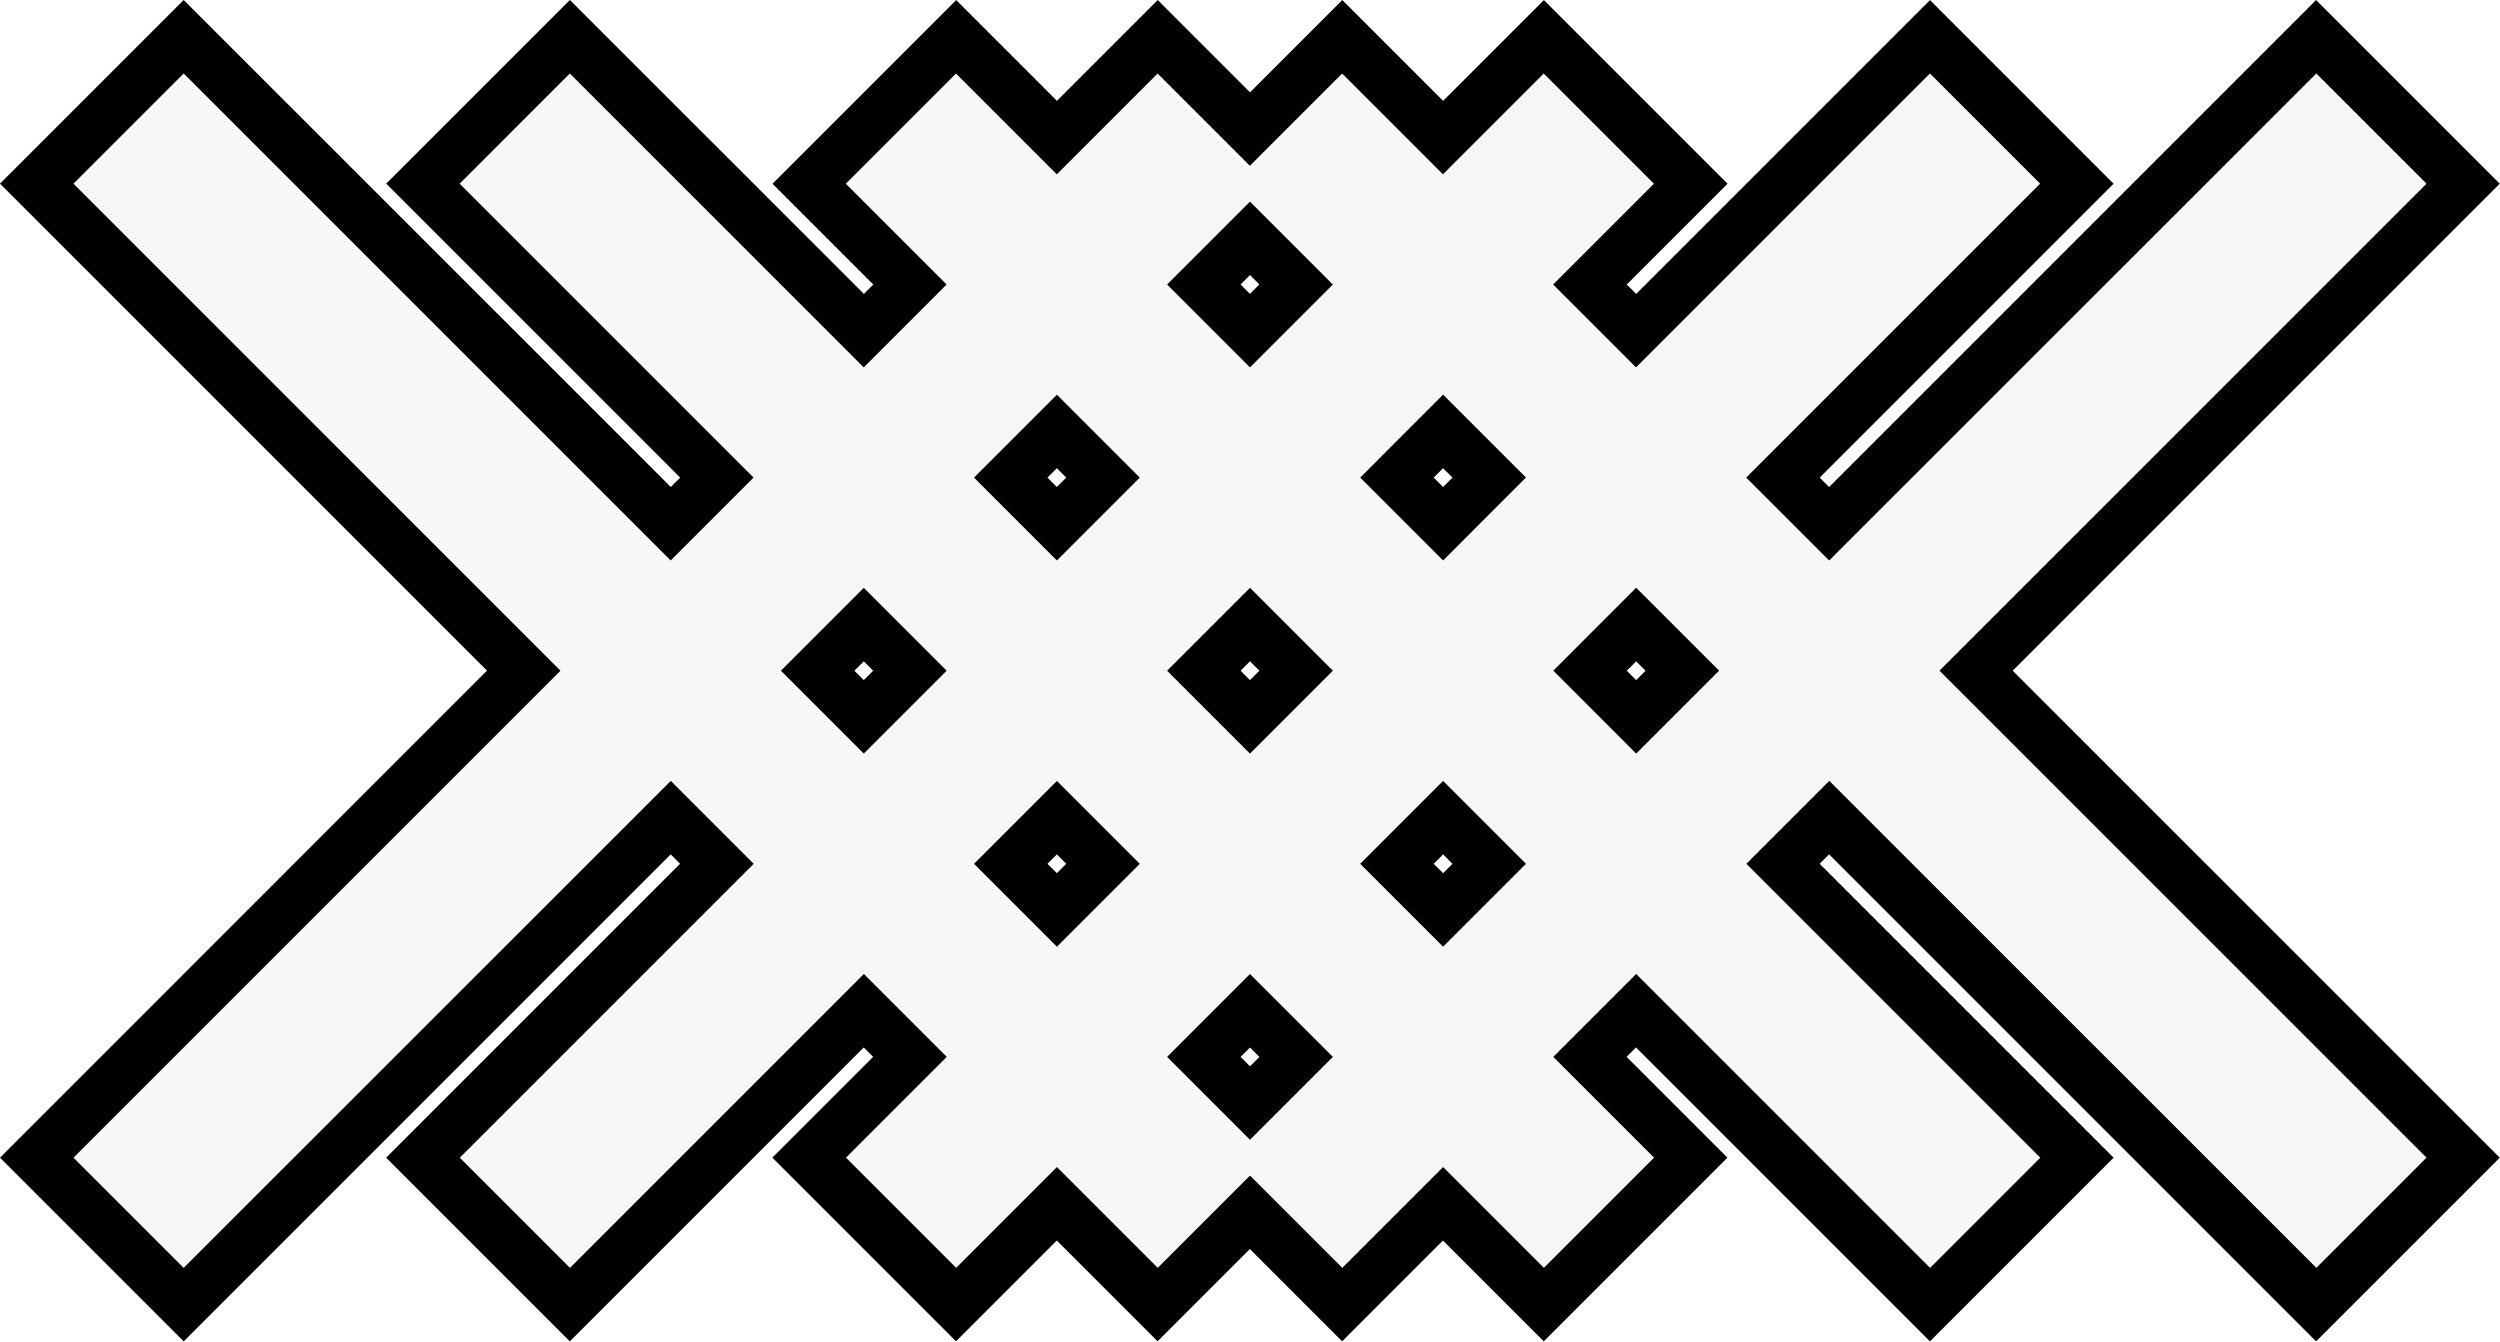
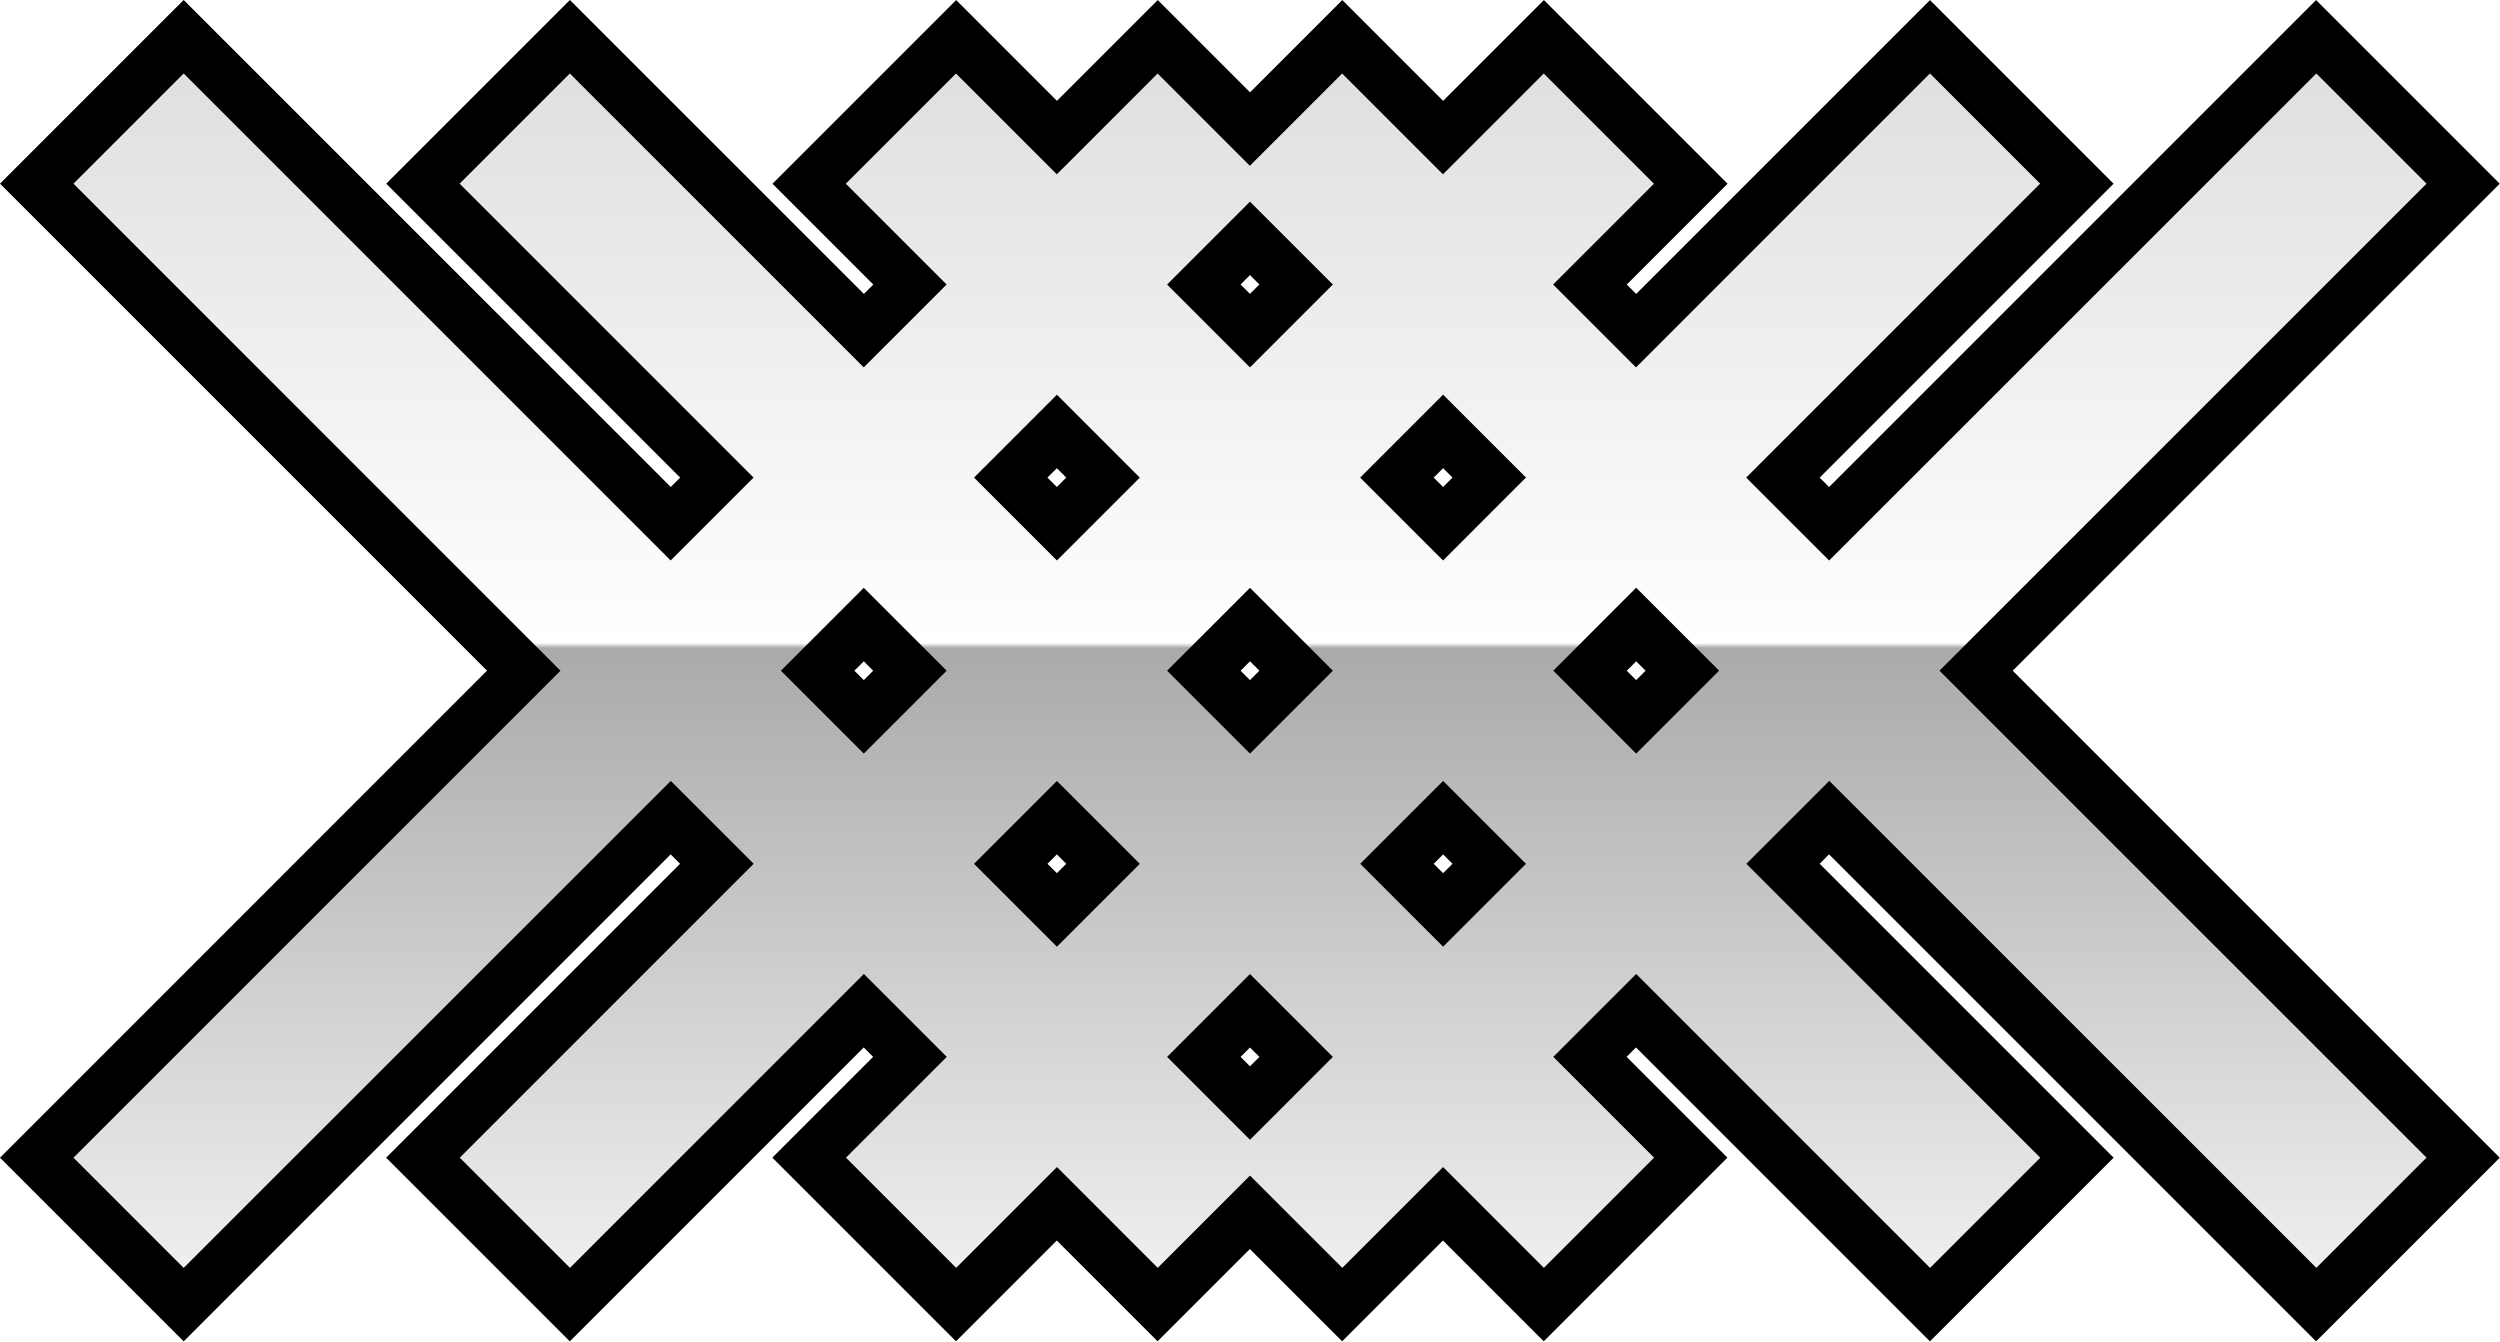
<svg xmlns="http://www.w3.org/2000/svg" id="b" data-name="레이어 2" width="48.117" height="25.817" viewBox="0 0 48.117 25.817">
+   <defs>
+     <linearGradient id="d" data-name="무제 그라디언트 65" x1="24.058" y1=".673" x2="24.058" y2="24.268" gradientUnits="userSpaceOnUse">
+       <stop offset="0" stop-color="#ddd" />
+       <stop offset=".496" stop-color="#fff" />
+       <stop offset=".5" stop-color="#aaa" />
+       <stop offset="1" stop-color="#eee" />
+     </linearGradient>
+   </defs>
  <g id="c" data-name="레이어 1">
    <g>
-       <path d="M20.342,23.17l-1.94,1.94-2.828-2.828,1.94-1.94-.889-.889-5.657,5.657-2.828-2.828,5.657-5.657-.889-.889L3.536,25.11l-2.828-2.828,9.373-9.374L.707,3.535,3.536.707l9.373,9.373.889-.888-5.657-5.657,2.828-2.828,5.657,5.657.889-.889-1.94-1.94,2.828-2.828,1.94,1.94,1.939-1.94,1.776,1.776,1.776-1.776,1.94,1.94,1.94-1.94,2.828,2.828-1.94,1.94.889.889,5.656-5.657,2.828,2.828-5.656,5.657.889.888L44.581.707l2.828,2.828-9.373,9.373,9.373,9.374-2.828,2.828-9.373-9.374-.889.889,5.656,5.657-2.828,2.828-5.656-5.657-.889.889,1.94,1.94-2.828,2.828-1.94-1.94-1.94,1.94-1.776-1.776-1.776,1.776-1.939-1.94ZM24.058,21.23l.889-.889-.889-.889-.888.889.888.889ZM27.775,17.514l.889-.889-.889-.889-.889.889.889.889ZM20.342,17.514l.888-.889-.888-.889-.889.889.889.889ZM31.492,13.797l.889-.889-.889-.888-.889.888.889.889ZM16.625,13.797l.889-.889-.889-.888-.889.888.889.889ZM24.058,13.797l.889-.889-.889-.888-.888.888.888.889ZM27.775,10.08l.889-.888-.889-.889-.889.889.889.888ZM20.342,10.08l.888-.888-.888-.889-.889.889.889.888ZM24.058,6.364l.889-.889-.889-.889-.888.889.888.889Z" fill="#f7f7f9" stroke-width="0" />
-       <path d="M44.582,1.414l2.121,2.121-9.374,9.373,9.374,9.373-2.121,2.121-9.374-9.373-1.596,1.596,5.657,5.657-2.121,2.121-5.657-5.657-1.595,1.595,1.94,1.94-2.121,2.121-1.94-1.94-1.94,1.94-1.776-1.776-1.776,1.776-1.94-1.94-1.94,1.94-2.121-2.121,1.94-1.94-1.595-1.595-5.657,5.657-2.121-2.121,5.657-5.657-1.595-1.595L3.535,24.403l-2.121-2.121,9.373-9.373L1.414,3.535,3.535,1.414l9.373,9.373,1.595-1.595-5.657-5.657,2.121-2.121,5.657,5.657,1.595-1.595-1.94-1.94,2.121-2.121,1.94,1.94,1.94-1.94,1.776,1.776,1.776-1.776,1.94,1.94,1.94-1.94,2.121,2.121-1.94,1.94,1.595,1.595,5.657-5.657,2.121,2.121-5.657,5.657,1.596,1.596L44.582,1.414M24.058,7.071l1.595-1.595-1.595-1.595-1.595,1.595,1.595,1.595M27.775,10.787l1.595-1.596-1.595-1.595-1.595,1.596,1.595,1.595M20.342,10.787l1.595-1.595-1.595-1.595-1.595,1.595,1.595,1.595M31.491,14.504l1.596-1.596-1.596-1.596-1.595,1.596,1.595,1.596M24.058,14.504l1.595-1.595-1.595-1.595-1.595,1.595,1.595,1.595M16.625,14.504l1.595-1.595-1.595-1.595-1.595,1.595,1.595,1.595M27.775,18.221l1.595-1.595-1.595-1.596-1.595,1.595,1.595,1.596M20.342,18.221l1.595-1.595-1.595-1.595-1.595,1.595,1.595,1.595M24.058,21.937l1.595-1.595-1.595-1.595-1.595,1.595,1.595,1.595M37.148,0l-.707.707-4.95,4.95-.181-.181,1.233-1.233.707-.707-.707-.707-2.121-2.121-.707-.707-.707.707-1.233,1.233-1.233-1.233-.707-.707-.707.707-1.069,1.069-1.069-1.069-.707-.707-.707.707-1.233,1.233-1.233-1.233-.707-.707-.707.707-2.121,2.121-.707.707.707.707,1.233,1.233-.181.181L11.676.707l-.707-.707-.707.707-2.121,2.121-.707.707.707.707,4.95,4.95-.181.181L4.242.707l-.707-.707-.707.707L.707,2.828l-.707.707.707.707,8.666,8.666L.707,21.575l-.707.707.707.707,2.121,2.121.707.707.707-.707,8.666-8.666.181.181-4.95,4.95-.707.707.707.707,2.121,2.121.707.707.707-.707,4.95-4.95.181.181-1.233,1.233-.707.707.707.707,2.121,2.121.707.707.707-.707,1.233-1.233,1.233,1.233.707.707.707-.707,1.069-1.069,1.069,1.069.707.707.707-.707,1.233-1.233,1.233,1.233.707.707.707-.707,2.121-2.121.707-.707-.707-.707-1.233-1.233.181-.181,4.95,4.95.707.707.707-.707,2.121-2.121.707-.707-.707-.707-4.95-4.95.181-.181,8.666,8.666.707.707.707-.707,2.121-2.121.707-.707-.707-.707-8.667-8.666,8.667-8.666.707-.707-.707-.707-2.121-2.121-.707-.707-.707.707-8.666,8.666-.181-.181,4.95-4.95.707-.707-.707-.707-2.121-2.121-.707-.707h0ZM23.877,5.475l.181-.181.181.181-.181.181-.181-.181h0ZM27.594,9.192l.181-.181.181.181-.181.181-.181-.181h0ZM20.16,9.192l.181-.181.181.181-.181.181-.181-.181h0ZM31.31,12.909l.181-.181.181.181-.181.181-.181-.181h0ZM23.877,12.909l.181-.181.181.181-.181.181-.181-.181h0ZM16.444,12.909l.181-.181.181.181-.181.181-.181-.181h0ZM20.16,16.625l.181-.181.181.181-.181.181-.181-.181h0ZM27.594,16.625l.181-.181.181.181-.181.181-.181-.181h0ZM23.877,20.342l.181-.181.181.181-.181.181-.181-.181h0Z" stroke-width="0" />
+       <path d="M20.342,23.17l-1.94,1.94-2.828-2.828,1.94-1.94-.889-.889-5.657,5.657-2.828-2.828,5.657-5.657-.889-.889L3.536,25.11l-2.828-2.828,9.373-9.374L.707,3.535,3.536.707l9.373,9.373.889-.888-5.657-5.657,2.828-2.828,5.657,5.657.889-.889-1.94-1.94,2.828-2.828,1.94,1.94,1.939-1.94,1.776,1.776,1.776-1.776,1.94,1.94,1.94-1.94,2.828,2.828-1.94,1.94.889.889,5.656-5.657,2.828,2.828-5.656,5.657.889.888L44.581.707l2.828,2.828-9.373,9.373,9.373,9.374-2.828,2.828-9.373-9.374-.889.889,5.656,5.657-2.828,2.828-5.656-5.657-.889.889,1.94,1.94-2.828,2.828-1.94-1.94-1.94,1.94-1.776-1.776-1.776,1.776-1.939-1.94ZM24.058,21.23l.889-.889-.889-.889-.888.889.888.889ZM27.775,17.514l.889-.889-.889-.889-.889.889.889.889ZM20.342,17.514l.888-.889-.888-.889-.889.889.889.889ZM31.492,13.797l.889-.889-.889-.888-.889.888.889.889ZM16.625,13.797l.889-.889-.889-.888-.889.888.889.889ZM24.058,13.797l.889-.889-.889-.888-.888.888.888.889ZM27.775,10.08l.889-.888-.889-.889-.889.889.889.888ZM20.342,10.08l.888-.888-.888-.889-.889.889.889.888ZM24.058,6.364l.889-.889-.889-.889-.888.889.888.889Z" fill="url(#d)" stroke-width="0" />
+       <path d="M44.582,1.414l2.121,2.121-9.374,9.373,9.374,9.373-2.121,2.121-9.374-9.373-1.596,1.596,5.657,5.657-2.121,2.121-5.657-5.657-1.595,1.595,1.94,1.94-2.121,2.121-1.94-1.94-1.94,1.94-1.776-1.776-1.776,1.776-1.94-1.94-1.94,1.94-2.121-2.121,1.94-1.94-1.595-1.595-5.657,5.657-2.121-2.121,5.657-5.657-1.595-1.595L3.535,24.403l-2.121-2.121,9.373-9.373L1.414,3.535,3.535,1.414l9.373,9.373,1.595-1.595-5.657-5.657,2.121-2.121,5.657,5.657,1.595-1.595-1.94-1.94,2.121-2.121,1.94,1.94,1.94-1.94,1.776,1.776,1.776-1.776,1.94,1.94,1.94-1.94,2.121,2.121-1.94,1.94,1.595,1.595,5.657-5.657,2.121,2.121-5.657,5.657,1.596,1.596L44.582,1.414M24.058,7.071l1.595-1.595-1.595-1.595-1.595,1.595,1.595,1.595M27.775,10.787l1.595-1.596-1.595-1.595-1.596,1.596,1.595,1.595M20.342,10.787l1.595-1.595-1.595-1.595-1.595,1.595,1.595,1.595M31.491,14.504l1.596-1.596-1.596-1.596-1.595,1.596,1.595,1.596M24.058,14.504l1.595-1.595-1.595-1.595-1.595,1.595,1.595,1.595M16.625,14.504l1.595-1.595-1.595-1.595-1.595,1.595,1.595,1.595M27.775,18.221l1.595-1.595-1.595-1.596-1.595,1.595,1.596,1.596M20.342,18.221l1.595-1.595-1.595-1.595-1.595,1.595,1.595,1.595M24.058,21.937l1.595-1.595-1.595-1.595-1.595,1.595,1.595,1.595M37.148,0l-.707.707-4.95,4.95-.181-.181,1.233-1.233.707-.707-.707-.707-2.121-2.121-.707-.707-.707.707-1.233,1.233-1.233-1.233-.707-.707-.707.707-1.069,1.069-1.069-1.069-.707-.707-.707.707-1.233,1.233-1.233-1.233-.707-.707-.707.707-2.121,2.121-.707.707.707.707,1.233,1.233-.181.181L11.676.707l-.707-.707-.707.707-2.121,2.121-.707.707.707.707,4.95,4.95-.181.181L4.242.707l-.707-.707-.707.707L.707,2.828l-.707.707.707.707,8.666,8.666L.707,21.575l-.707.707.707.707,2.121,2.121.707.707.707-.707,8.666-8.666.181.181-4.95,4.95-.707.707.707.707,2.121,2.121.707.707.707-.707,4.95-4.95.181.181-1.233,1.233-.707.707.707.707,2.121,2.121.707.707.707-.707,1.233-1.233,1.233,1.233.707.707.707-.707,1.069-1.069,1.069,1.069.707.707.707-.707,1.233-1.233,1.233,1.233.707.707.707-.707,2.121-2.121.707-.707-.707-.707-1.233-1.233.181-.181,4.95,4.95.707.707.707-.707,2.121-2.121.707-.707-.707-.707-4.95-4.95.181-.181,8.666,8.666.707.707.707-.707,2.121-2.121.707-.707-.707-.707-8.667-8.666,8.667-8.666.707-.707-.707-.707-2.121-2.121-.707-.707-.707.707-8.666,8.666-.181-.181,4.95-4.95.707-.707-.707-.707-2.121-2.121-.707-.707h0ZM23.877,5.475l.181-.181.181.181-.181.181-.181-.181h0ZM27.594,9.192l.181-.181.181.181-.181.181-.181-.181h0ZM20.16,9.192l.181-.181.181.181-.181.181-.181-.181h0ZM31.31,12.909l.181-.181.181.181-.181.181-.181-.181h0ZM23.877,12.909l.181-.181.181.181-.181.181-.181-.181h0ZM16.444,12.909l.181-.181.181.181-.181.181-.181-.181h0ZM20.16,16.625l.181-.181.181.181-.181.181-.181-.181h0ZM27.594,16.625l.181-.181.181.181-.181.181-.181-.181h0ZM23.877,20.342l.181-.181.181.181-.181.181-.181-.181h0Z" stroke-width="0" />
    </g>
  </g>
</svg>
